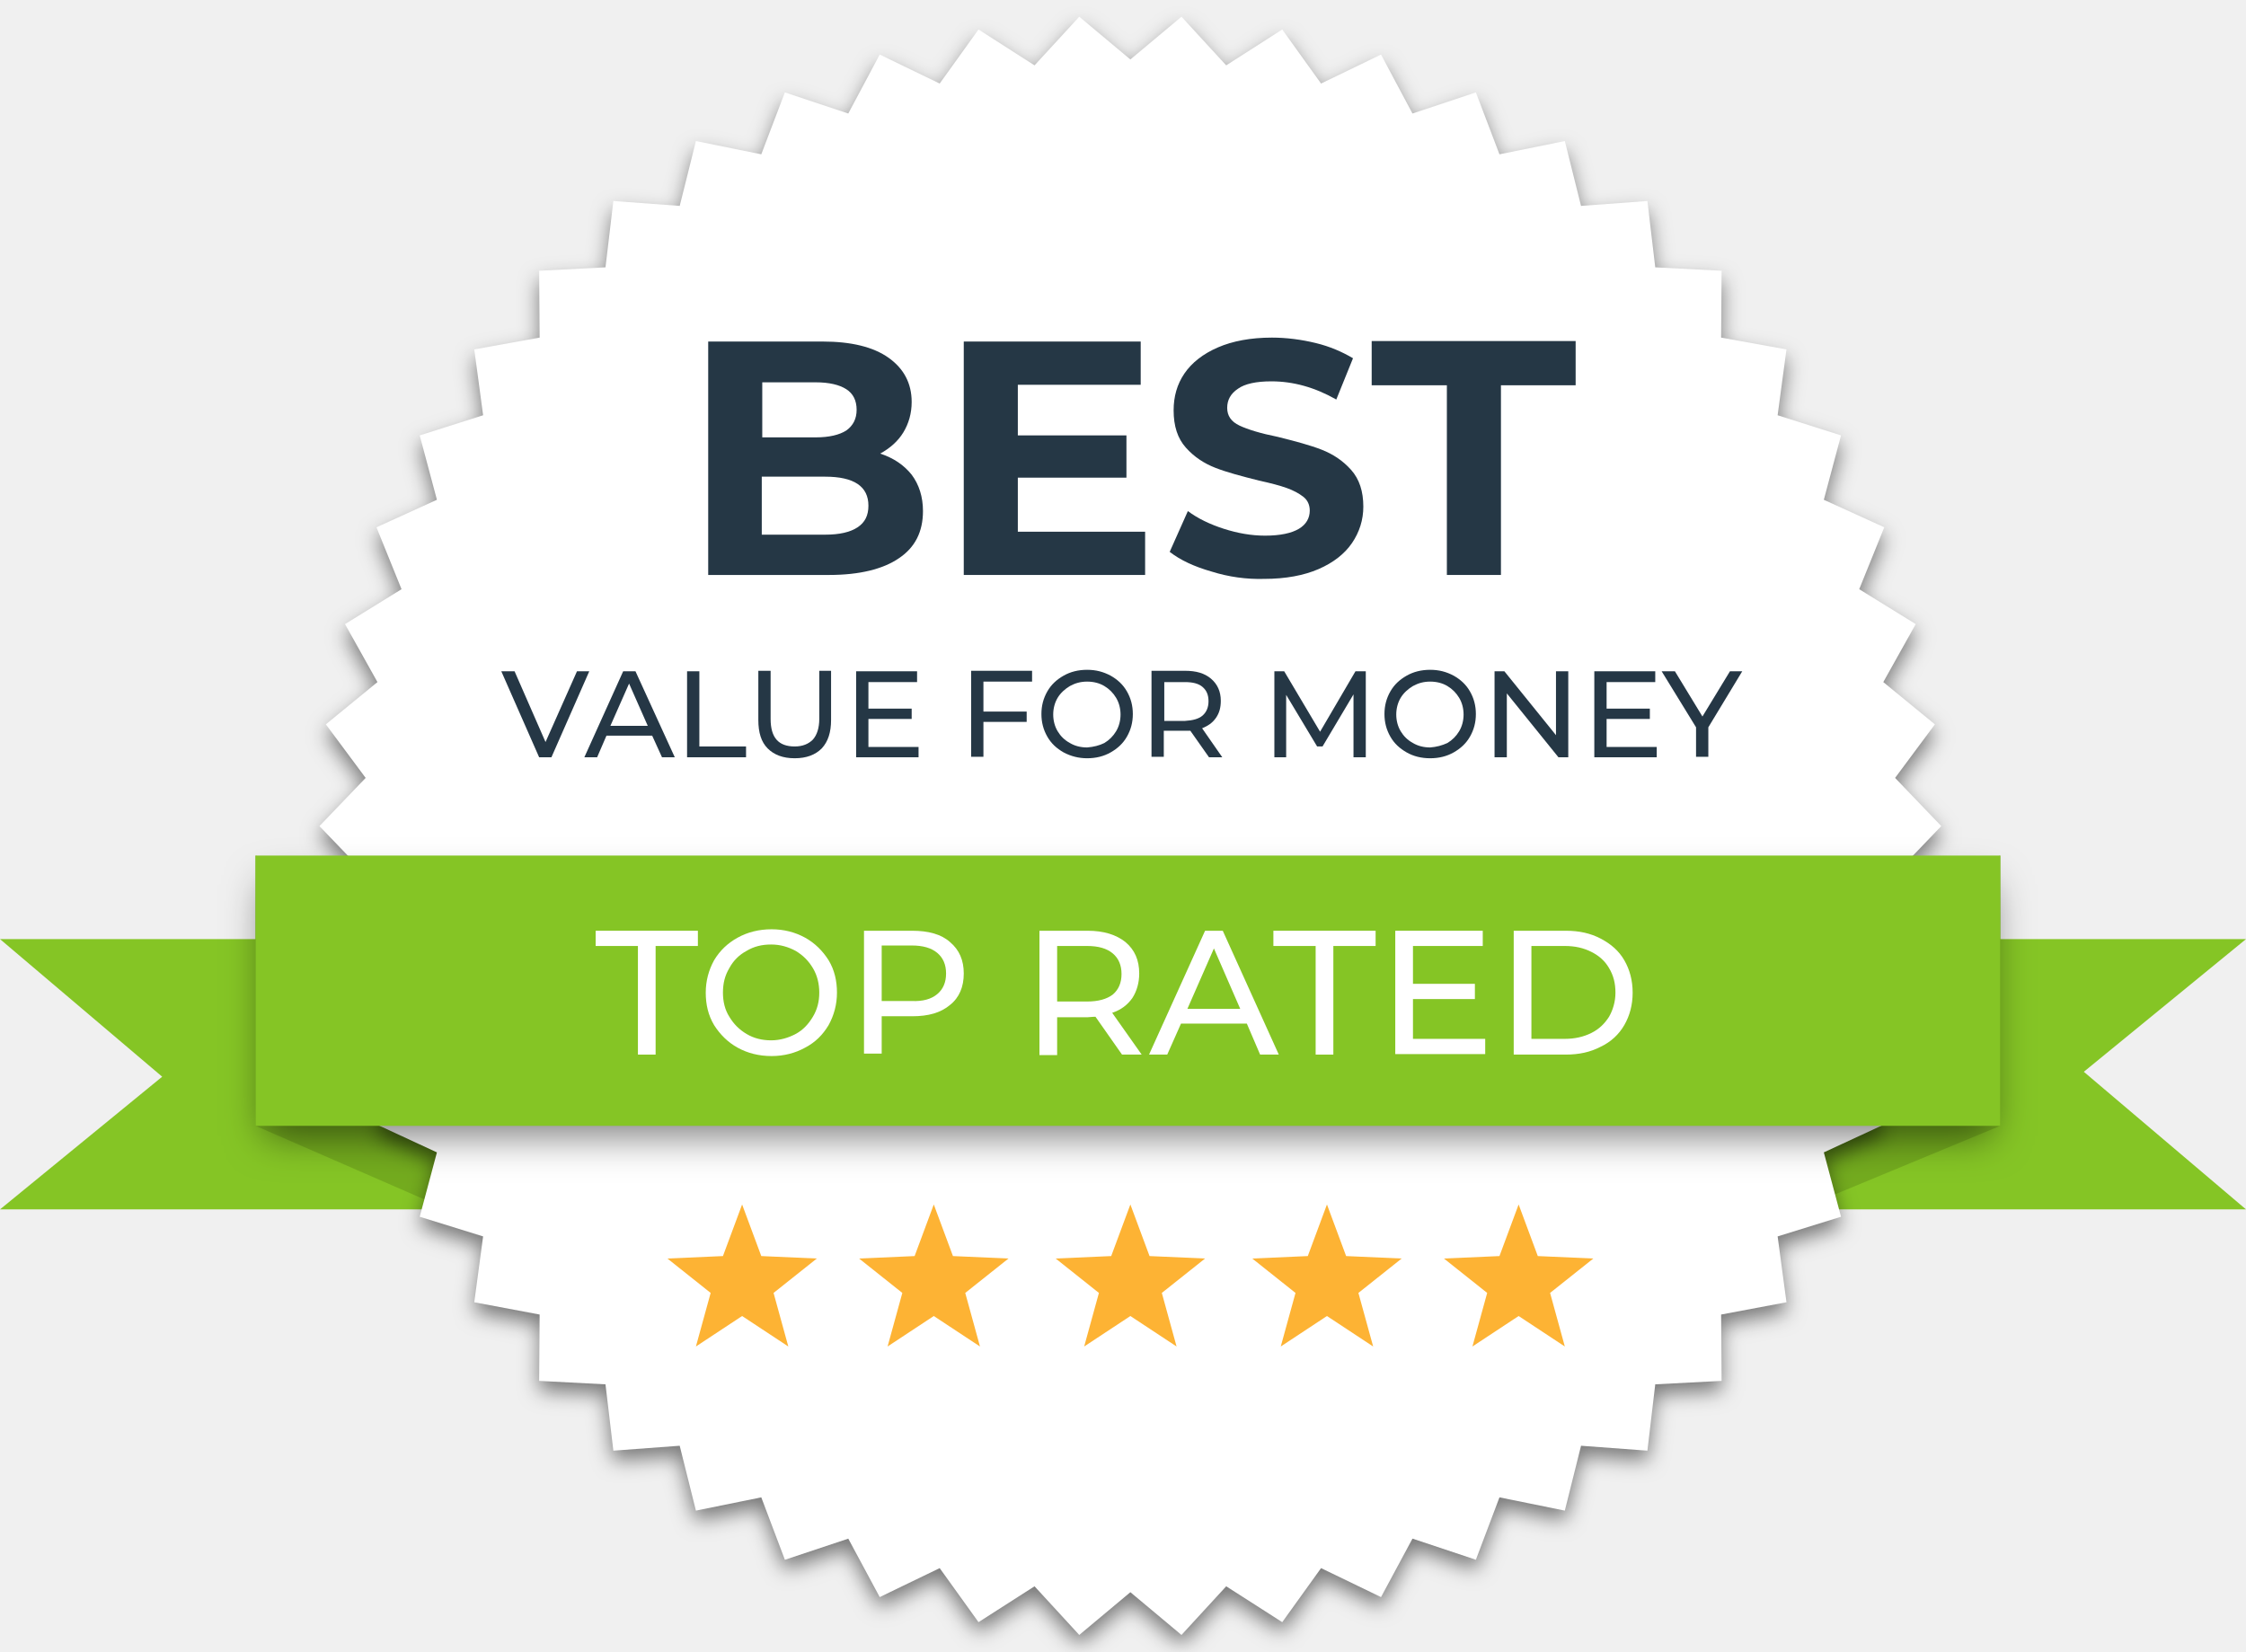
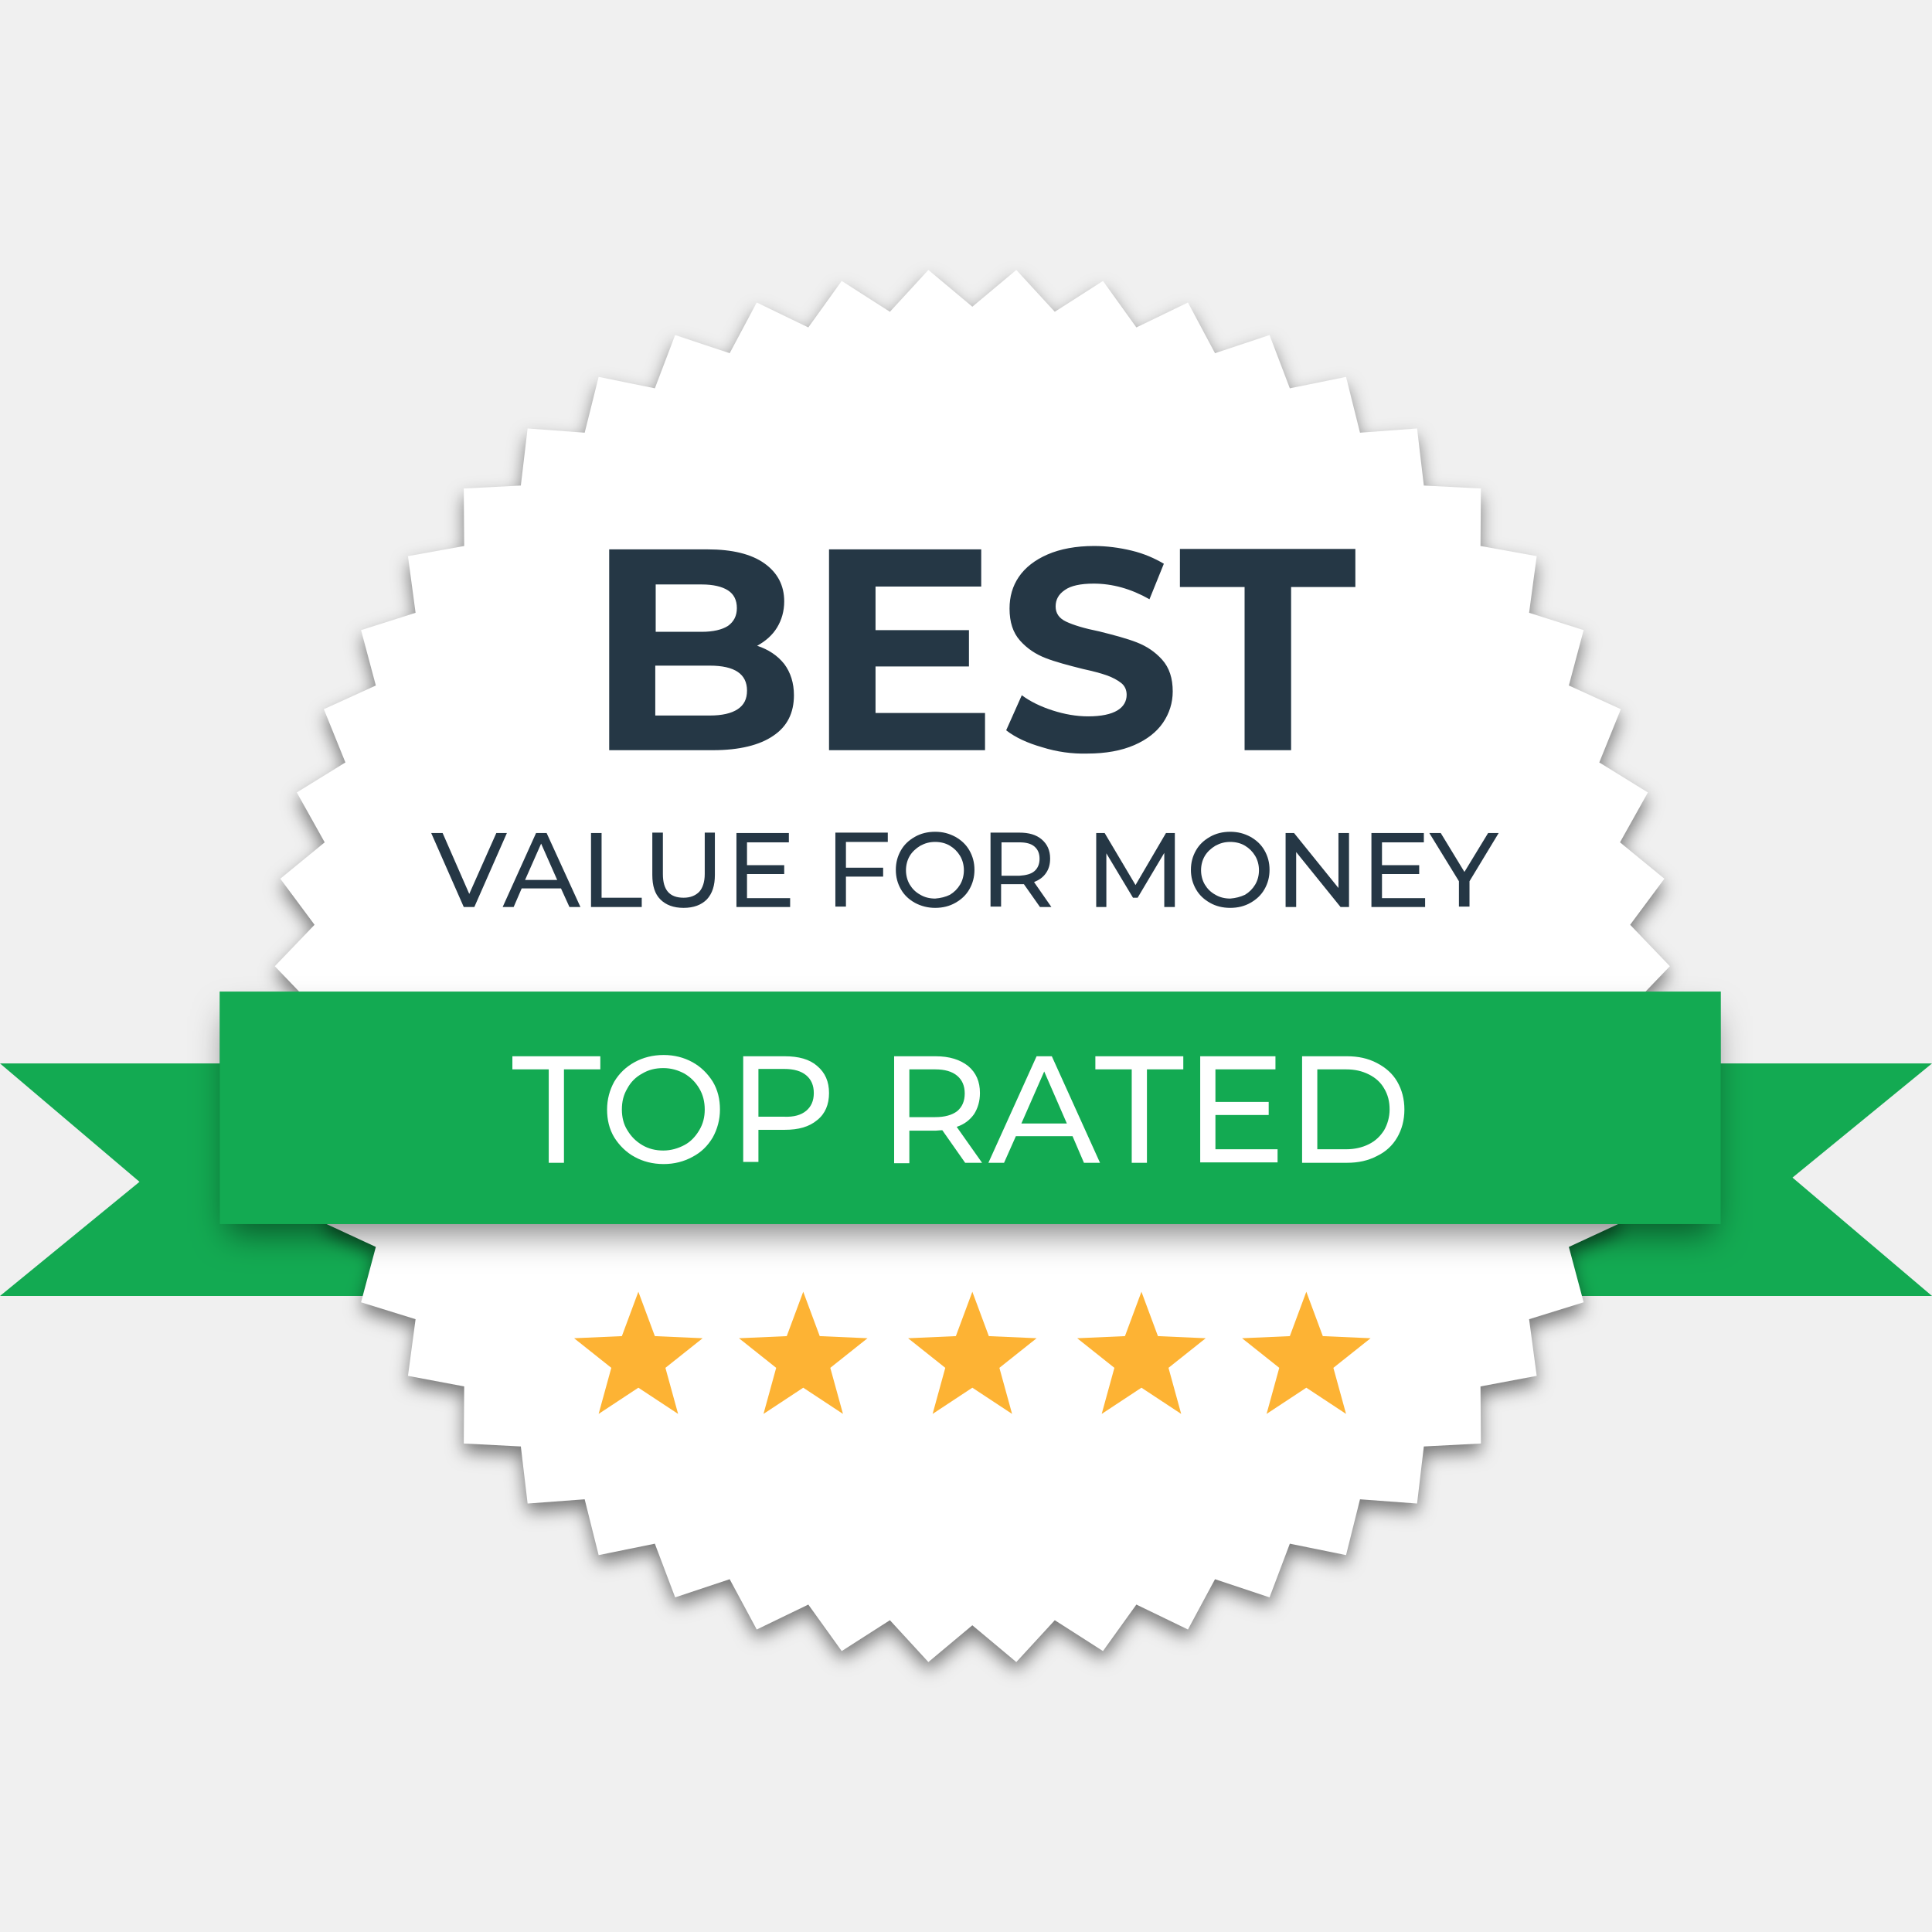
- <svg xmlns="http://www.w3.org/2000/svg" version="1.1" id="Layer_1" x="0px" y="0px" viewBox="0 0 457 336.1" style="enable-background:new 0 0 457 336.1;" xml:space="preserve">
-   <style type="text/css">
- 	.st0{fill:#85C525;}
- 	.st1{fill:#73AB1E;}
- 	.st2{filter:url(#filter-2);}
- 	.st3{fill:#FFFFFF;}
- 	.st4{fill:none;}
- 	.st5{fill:#FDB334;}
- 	.st6{filter:url(#filter-4);}
- 	.st7{enable-background:new    ;}
- 	.st8{fill:#253745;}
- </style>
-   <filter filterUnits="objectBoundingBox" height="129.1%" id="filter-4" width="104.5%" x="-2.3%" y="-7.3%">
-     <feMorphology in="SourceAlpha" operator="erode" radius="2" result="shadowSpreadOuter1" />
-     <feOffset dx="0" dy="4" in="shadowSpreadOuter1" result="shadowOffsetOuter1" />
-     <feGaussianBlur in="shadowOffsetOuter1" result="shadowBlurOuter1" stdDeviation="4" />
-     <feColorMatrix in="shadowBlurOuter1" type="matrix" values="0 0 0 0 0   0 0 0 0 0   0 0 0 0 0  0 0 0 0.5 0" />
-   </filter>
-   <filter filterUnits="objectBoundingBox" height="104.0%" id="filter-2" width="104.2%" x="-2.1%" y="-1.4%">
-     <feOffset dx="0" dy="2" in="SourceAlpha" result="shadowOffsetOuter1" />
-     <feGaussianBlur in="shadowOffsetOuter1" result="shadowBlurOuter1" stdDeviation="2" />
-     <feColorMatrix in="shadowBlurOuter1" type="matrix" values="0 0 0 0 0   0 0 0 0 0   0 0 0 0 0  0 0 0 0.5 0" />
-   </filter>
-   <g id="best-offer">
-     <g id="Flags" transform="translate(0, 171)">
-       <polygon id="Rectangle" class="st0" points="366,20.1 457,20.1 424,47.1 457,75.1 366,75.1   " />
-       <polygon id="Rectangle-Copy" class="st0" points="91,75.1 0,75.1 33,48.1 0,20.1 91,20.1   " />
-       <polygon id="Rectangle_1_" class="st1" points="52,3.1 91,20.1 91,75.1 52,58.1   " />
-       <polygon id="Rectangle_2_" class="st1" points="366,20.1 407,3.1 407,58.1 366,75.1   " />
-     </g>
-     <g id="Badge" transform="translate(65, 0)">
-       <g id="Star">
-         <g class="st2">
-           <polygon id="path-1_2_" points="165,324 154.6,332.7 145.5,322.8 134.1,330.1 126.2,319.1 114,325 107.6,313.1 94.7,317.4       89.9,304.7 76.6,307.4 73.3,294.2 59.8,295.2 58.2,281.7 44.7,281 44.8,267.5 31.5,265 33.3,251.6 20.4,247.6 23.9,234.5       11.6,228.8 16.7,216.3 5.2,209.1 11.8,197.3 1.3,188.7 9.4,177.9 0,168.1 9.4,158.3 1.3,147.4 11.8,138.8 5.2,127 16.7,119.9       11.6,107.3 23.9,101.7 20.4,88.6 33.3,84.5 31.5,71.1 44.8,68.7 44.7,55.1 58.2,54.4 59.8,40.9 73.3,41.9 76.6,28.7 89.9,31.4       94.7,18.8 107.6,23.1 114,11.1 126.2,17 134.1,6 145.5,13.3 154.6,3.4 165,12.1 175.4,3.4 184.5,13.3 195.9,6 203.8,17       216,11.1 222.4,23.1 235.3,18.8 240.1,31.4 253.4,28.7 256.7,41.9 270.2,40.9 271.8,54.4 285.3,55.1 285.2,68.7 298.5,71.1       296.7,84.5 309.6,88.6 306.1,101.7 318.4,107.3 313.3,119.9 324.8,127 318.2,138.8 328.7,147.4 320.6,158.3 330,168.1       320.6,177.9 328.7,188.7 318.2,197.3 324.8,209.1 313.3,216.3 318.4,228.8 306.1,234.5 309.6,247.6 296.7,251.6 298.5,265       285.2,267.5 285.3,281 271.8,281.7 270.2,295.2 256.7,294.2 253.4,307.4 240.1,304.7 235.3,317.4 222.4,313.1 216,325       203.8,319.1 195.9,330.1 184.5,322.8 175.4,332.7     " />
+ <svg xmlns="http://www.w3.org/2000/svg" id="SvgjsSvg1236" width="288" height="288" version="1.1">
+   <defs id="SvgjsDefs1237" />
+   <g id="SvgjsG1238">
+     <svg enable-background="new 0 0 457 336.1" viewBox="0 0 457 336.1" width="288" height="288">
+       <filter id="b" width="104.5%" height="129.1%" x="-2.3%" y="-7.3%" filterUnits="objectBoundingBox">
+         <feMorphology in="SourceAlpha" radius="2" result="shadowSpreadOuter1" />
+         <feOffset dy="4" in="shadowSpreadOuter1" result="shadowOffsetOuter1" />
+         <feGaussianBlur in="shadowOffsetOuter1" result="shadowBlurOuter1" stdDeviation="4" />
+         <feColorMatrix in="shadowBlurOuter1" values="0 0 0 0 0   0 0 0 0 0   0 0 0 0 0  0 0 0 0.5 0" />
+       </filter>
+       <filter id="a" width="104.2%" height="104%" x="-2.1%" y="-1.4%" filterUnits="objectBoundingBox">
+         <feOffset dy="2" in="SourceAlpha" result="shadowOffsetOuter1" />
+         <feGaussianBlur in="shadowOffsetOuter1" result="shadowBlurOuter1" stdDeviation="2" />
+         <feColorMatrix in="shadowBlurOuter1" values="0 0 0 0 0   0 0 0 0 0   0 0 0 0 0  0 0 0 0.5 0" />
+       </filter>
+       <g transform="translate(0 171)" fill="#000000" class="color000 svgShape">
+         <polygon fill="#13aa52" points="366 20.1 457 20.1 424 47.1 457 75.1 366 75.1" class="color85c525 svgShape" />
+         <polygon fill="#13aa52" points="91 75.1 0 75.1 33 48.1 0 20.1 91 20.1" class="color85c525 svgShape" />
+         <polygon fill="#13aa52" points="52 3.1 91 20.1 91 75.1 52 58.1" class="color73ab1e svgShape" />
+         <polygon fill="#13aa52" points="366 20.1 407 3.1 407 58.1 366 75.1" class="color73ab1e svgShape" />
+       </g>
+       <g transform="translate(65)" fill="#000000" class="color000 svgShape">
+         <g filter="url(#a)" fill="#000000" class="color000 svgShape">
+           <polygon points="165 324 154.6 332.7 145.5 322.8 134.1 330.1 126.2 319.1 114 325 107.6 313.1 94.7 317.4 89.9 304.7 76.6 307.4 73.3 294.2 59.8 295.2 58.2 281.7 44.7 281 44.8 267.5 31.5 265 33.3 251.6 20.4 247.6 23.9 234.5 11.6 228.8 16.7 216.3 5.2 209.1 11.8 197.3 1.3 188.7 9.4 177.9 0 168.1 9.4 158.3 1.3 147.4 11.8 138.8 5.2 127 16.7 119.9 11.6 107.3 23.9 101.7 20.4 88.6 33.3 84.5 31.5 71.1 44.8 68.7 44.7 55.1 58.2 54.4 59.8 40.9 73.3 41.9 76.6 28.7 89.9 31.4 94.7 18.8 107.6 23.1 114 11.1 126.2 17 134.1 6 145.5 13.3 154.6 3.4 165 12.1 175.4 3.4 184.5 13.3 195.9 6 203.8 17 216 11.1 222.4 23.1 235.3 18.8 240.1 31.4 253.4 28.7 256.7 41.9 270.2 40.9 271.8 54.4 285.3 55.1 285.2 68.7 298.5 71.1 296.7 84.5 309.6 88.6 306.1 101.7 318.4 107.3 313.3 119.9 324.8 127 318.2 138.8 328.7 147.4 320.6 158.3 330 168.1 320.6 177.9 328.7 188.7 318.2 197.3 324.8 209.1 313.3 216.3 318.4 228.8 306.1 234.5 309.6 247.6 296.7 251.6 298.5 265 285.2 267.5 285.3 281 271.8 281.7 270.2 295.2 256.7 294.2 253.4 307.4 240.1 304.7 235.3 317.4 222.4 313.1 216 325 203.8 319.1 195.9 330.1 184.5 322.8 175.4 332.7" fill="#000000" class="color000 svgShape" />
        </g>
-         <g>
-           <polygon id="path-1_1_" class="st3" points="165,324 154.6,332.7 145.5,322.8 134.1,330.1 126.2,319.1 114,325 107.6,313.1       94.7,317.4 89.9,304.7 76.6,307.4 73.3,294.2 59.8,295.2 58.2,281.7 44.7,281 44.8,267.5 31.5,265 33.3,251.6 20.4,247.6       23.9,234.5 11.6,228.8 16.7,216.3 5.2,209.1 11.8,197.3 1.3,188.7 9.4,177.9 0,168.1 9.4,158.3 1.3,147.4 11.8,138.8 5.2,127       16.7,119.9 11.6,107.3 23.9,101.7 20.4,88.6 33.3,84.5 31.5,71.1 44.8,68.7 44.7,55.1 58.2,54.4 59.8,40.9 73.3,41.9 76.6,28.7       89.9,31.4 94.7,18.8 107.6,23.1 114,11.1 126.2,17 134.1,6 145.5,13.3 154.6,3.4 165,12.1 175.4,3.4 184.5,13.3 195.9,6       203.8,17 216,11.1 222.4,23.1 235.3,18.8 240.1,31.4 253.4,28.7 256.7,41.9 270.2,40.9 271.8,54.4 285.3,55.1 285.2,68.7       298.5,71.1 296.7,84.5 309.6,88.6 306.1,101.7 318.4,107.3 313.3,119.9 324.8,127 318.2,138.8 328.7,147.4 320.6,158.3       330,168.1 320.6,177.9 328.7,188.7 318.2,197.3 324.8,209.1 313.3,216.3 318.4,228.8 306.1,234.5 309.6,247.6 296.7,251.6       298.5,265 285.2,267.5 285.3,281 271.8,281.7 270.2,295.2 256.7,294.2 253.4,307.4 240.1,304.7 235.3,317.4 222.4,313.1       216,325 203.8,319.1 195.9,330.1 184.5,322.8 175.4,332.7     " />
+         <polygon fill="#ffffff" points="165 324 154.6 332.7 145.5 322.8 134.1 330.1 126.2 319.1 114 325 107.6 313.1 94.7 317.4 89.9 304.7 76.6 307.4 73.3 294.2 59.8 295.2 58.2 281.7 44.7 281 44.8 267.5 31.5 265 33.3 251.6 20.4 247.6 23.9 234.5 11.6 228.8 16.7 216.3 5.2 209.1 11.8 197.3 1.3 188.7 9.4 177.9 0 168.1 9.4 158.3 1.3 147.4 11.8 138.8 5.2 127 16.7 119.9 11.6 107.3 23.9 101.7 20.4 88.6 33.3 84.5 31.5 71.1 44.8 68.7 44.7 55.1 58.2 54.4 59.8 40.9 73.3 41.9 76.6 28.7 89.9 31.4 94.7 18.8 107.6 23.1 114 11.1 126.2 17 134.1 6 145.5 13.3 154.6 3.4 165 12.1 175.4 3.4 184.5 13.3 195.9 6 203.8 17 216 11.1 222.4 23.1 235.3 18.8 240.1 31.4 253.4 28.7 256.7 41.9 270.2 40.9 271.8 54.4 285.3 55.1 285.2 68.7 298.5 71.1 296.7 84.5 309.6 88.6 306.1 101.7 318.4 107.3 313.3 119.9 324.8 127 318.2 138.8 328.7 147.4 320.6 158.3 330 168.1 320.6 177.9 328.7 188.7 318.2 197.3 324.8 209.1 313.3 216.3 318.4 228.8 306.1 234.5 309.6 247.6 296.7 251.6 298.5 265 285.2 267.5 285.3 281 271.8 281.7 270.2 295.2 256.7 294.2 253.4 307.4 240.1 304.7 235.3 317.4 222.4 313.1 216 325 203.8 319.1 195.9 330.1 184.5 322.8 175.4 332.7" class="colorfff svgShape" />
+         <circle cx="165" cy="168.1" r="145" fill="none" />
+         <g transform="translate(70 242)" fill="#000000" class="color000 svgShape">
+           <polygon fill="#fdb334" points="16 25.8 6.6 32 9.6 21.1 .8 14.1 12.1 13.6 16 3.1 19.9 13.6 31.2 14.1 22.4 21.1 25.4 32" class="colorfdb334 svgShape" />
+           <polygon fill="#fdb334" points="55 25.8 45.6 32 48.6 21.1 39.8 14.1 51.1 13.6 55 3.1 58.9 13.6 70.2 14.1 61.4 21.1 64.4 32" class="colorfdb334 svgShape" />
+           <polygon fill="#fdb334" points="95 25.8 85.6 32 88.6 21.1 79.8 14.1 91.1 13.6 95 3.1 98.9 13.6 110.2 14.1 101.4 21.1 104.4 32" class="colorfdb334 svgShape" />
+           <polygon fill="#fdb334" points="135 25.8 125.6 32 128.6 21.1 119.8 14.1 131.1 13.6 135 3.1 138.9 13.6 150.2 14.1 141.4 21.1 144.4 32" class="colorfdb334 svgShape" />
+           <polygon fill="#fdb334" points="174 25.8 164.6 32 167.6 21.1 158.8 14.1 170.1 13.6 174 3.1 177.9 13.6 189.2 14.1 180.4 21.1 183.4 32" class="colorfdb334 svgShape" />
        </g>
      </g>
-       <circle id="Oval" class="st4" cx="165" cy="168.1" r="145" />
-       <g id="stars" transform="translate(70, 242)">
-         <polygon id="Star-Copy-4" class="st5" points="16,25.8 6.6,32 9.6,21.1 0.8,14.1 12.1,13.6 16,3.1 19.9,13.6 31.2,14.1      22.4,21.1 25.4,32    " />
-         <polygon id="Star-Copy-5" class="st5" points="55,25.8 45.6,32 48.6,21.1 39.8,14.1 51.1,13.6 55,3.1 58.9,13.6 70.2,14.1     61.4,21.1 64.4,32    " />
-         <polygon id="Star-Copy-6" class="st5" points="95,25.8 85.6,32 88.6,21.1 79.8,14.1 91.1,13.6 95,3.1 98.9,13.6 110.2,14.1     101.4,21.1 104.4,32    " />
-         <polygon id="Star-Copy-7" class="st5" points="135,25.8 125.6,32 128.6,21.1 119.8,14.1 131.1,13.6 135,3.1 138.9,13.6     150.2,14.1 141.4,21.1 144.4,32    " />
-         <polygon id="Star-Copy-8" class="st5" points="174,25.8 164.6,32 167.6,21.1 158.8,14.1 170.1,13.6 174,3.1 177.9,13.6     189.2,14.1 180.4,21.1 183.4,32    " />
-       </g>
-     </g>
-     <g id="ribbon" transform="translate(52, 171)">
-       <g>
-         <g class="st6">
-           <rect id="path-3_2_" y="3.1" width="355" height="55" />
+       <g transform="translate(52 171)" fill="#000000" class="color000 svgShape">
+         <g filter="url(#b)" fill="#000000" class="color000 svgShape">
+           <rect width="355" height="55" y="3.1" fill="#000000" class="color000 svgShape" />
        </g>
-         <g>
-           <rect id="path-3_1_" y="3.1" class="st0" width="355" height="55" />
+         <rect width="355" height="55" y="3.1" fill="#13aa52" class="color85c525 svgShape" />
+         <g fill="#000000" class="color000 svgShape">
+           <path fill="#ffffff" d="M77.8 21.5h-8.6v-3.1H90v3.1h-8.6v22.1h-3.6V21.5zM98.1 42.2c-2-1.1-3.6-2.7-4.8-4.6-1.2-2-1.7-4.2-1.7-6.6s.6-4.6 1.7-6.6c1.2-2 2.8-3.5 4.8-4.6 2-1.1 4.3-1.7 6.9-1.7 2.5 0 4.8.6 6.8 1.7 2 1.1 3.6 2.7 4.8 4.6 1.2 2 1.7 4.2 1.7 6.6 0 2.4-.6 4.6-1.7 6.6-1.2 2-2.7 3.5-4.8 4.6-2 1.1-4.3 1.7-6.8 1.7C102.4 43.9 100.1 43.3 98.1 42.2zM109.9 39.4c1.5-.8 2.6-2 3.5-3.5.9-1.5 1.3-3.1 1.3-4.9 0-1.8-.4-3.5-1.3-5-.9-1.5-2-2.6-3.5-3.5-1.5-.8-3.1-1.3-5-1.3s-3.5.4-5 1.3c-1.5.8-2.7 2-3.5 3.5-.9 1.5-1.3 3.1-1.3 5 0 1.8.4 3.5 1.3 4.9.9 1.5 2 2.6 3.5 3.5s3.2 1.3 5 1.3S108.4 40.2 109.9 39.4zM141.3 20.7c1.9 1.6 2.8 3.7 2.8 6.4s-.9 4.9-2.8 6.4c-1.9 1.6-4.4 2.3-7.7 2.3h-6.2v7.6h-3.6V18.4h9.8C136.9 18.4 139.5 19.1 141.3 20.7zM138.7 31.3c1.2-1 1.8-2.4 1.8-4.2 0-1.8-.6-3.2-1.8-4.2-1.2-1-2.9-1.5-5.2-1.5h-6.1v11.3h6.1C135.8 32.8 137.5 32.3 138.7 31.3zM176.3 43.6l-5.4-7.7c-.7 0-1.2.1-1.6.1h-6.2v7.7h-3.6V18.4h9.8c3.3 0 5.8.8 7.7 2.3 1.9 1.6 2.8 3.7 2.8 6.4 0 1.9-.5 3.6-1.4 5-1 1.4-2.3 2.4-4.1 3l6 8.5H176.3zM174.4 31.4c1.2-1 1.8-2.4 1.8-4.2 0-1.8-.6-3.2-1.8-4.2-1.2-1-2.9-1.5-5.2-1.5h-6.1v11.3h6.1C171.5 32.8 173.2 32.3 174.4 31.4zM201.7 37.3h-13.4l-2.8 6.3h-3.7l11.4-25.2h3.6l11.4 25.2h-3.8L201.7 37.3zM200.4 34.4L195 22l-5.4 12.3H200.4zM215.7 21.5h-8.6v-3.1h20.8v3.1h-8.6v22.1h-3.6V21.5zM250.2 40.4v3.1h-18.3V18.4h17.8v3.1h-14.2v7.7h12.6v3.1h-12.6v8.1H250.2zM256 18.4h10.6c2.7 0 5 .5 7.1 1.6 2.1 1.1 3.7 2.5 4.8 4.4 1.1 1.9 1.7 4.1 1.7 6.6s-.6 4.7-1.7 6.6c-1.1 1.9-2.7 3.4-4.8 4.4-2.1 1.1-4.4 1.6-7.1 1.6H256V18.4zM266.4 40.4c2 0 3.8-.4 5.4-1.2s2.7-1.9 3.6-3.3c.8-1.4 1.3-3.1 1.3-4.9 0-1.9-.4-3.5-1.3-5-.8-1.4-2-2.5-3.6-3.3s-3.3-1.2-5.4-1.2h-6.8v18.9H266.4z" class="colorfff svgShape" />
        </g>
      </g>
-       <g class="st7">
-         <path class="st3" d="M77.8,21.5h-8.6v-3.1H90v3.1h-8.6v22.1h-3.6V21.5z" />
-         <path class="st3" d="M98.1,42.2c-2-1.1-3.6-2.7-4.8-4.6c-1.2-2-1.7-4.2-1.7-6.6s0.6-4.6,1.7-6.6c1.2-2,2.8-3.5,4.8-4.6     c2-1.1,4.3-1.7,6.9-1.7c2.5,0,4.8,0.6,6.8,1.7c2,1.1,3.6,2.7,4.8,4.6c1.2,2,1.7,4.2,1.7,6.6c0,2.4-0.6,4.6-1.7,6.6     c-1.2,2-2.7,3.5-4.8,4.6c-2,1.1-4.3,1.7-6.8,1.7C102.4,43.9,100.1,43.3,98.1,42.2z M109.9,39.4c1.5-0.8,2.6-2,3.5-3.5     c0.9-1.5,1.3-3.1,1.3-4.9c0-1.8-0.4-3.5-1.3-5c-0.9-1.5-2-2.6-3.5-3.5c-1.5-0.8-3.1-1.3-5-1.3s-3.5,0.4-5,1.3     c-1.5,0.8-2.7,2-3.5,3.5c-0.9,1.5-1.3,3.1-1.3,5c0,1.8,0.4,3.5,1.3,4.9c0.9,1.5,2,2.6,3.5,3.5s3.2,1.3,5,1.3     S108.4,40.2,109.9,39.4z" />
-         <path class="st3" d="M141.3,20.7c1.9,1.6,2.8,3.7,2.8,6.4s-0.9,4.9-2.8,6.4c-1.9,1.6-4.4,2.3-7.7,2.3h-6.2v7.6h-3.6V18.4h9.8     C136.9,18.4,139.5,19.1,141.3,20.7z M138.7,31.3c1.2-1,1.8-2.4,1.8-4.2c0-1.8-0.6-3.2-1.8-4.2c-1.2-1-2.9-1.5-5.2-1.5h-6.1v11.3     h6.1C135.8,32.8,137.5,32.3,138.7,31.3z" />
-         <path class="st3" d="M176.3,43.6l-5.4-7.7c-0.7,0-1.2,0.1-1.6,0.1h-6.2v7.7h-3.6V18.4h9.8c3.3,0,5.8,0.8,7.7,2.3     c1.9,1.6,2.8,3.7,2.8,6.4c0,1.9-0.5,3.6-1.4,5c-1,1.4-2.3,2.4-4.1,3l6,8.5H176.3z M174.4,31.4c1.2-1,1.8-2.4,1.8-4.2     c0-1.8-0.6-3.2-1.8-4.2c-1.2-1-2.9-1.5-5.2-1.5h-6.1v11.3h6.1C171.5,32.8,173.2,32.3,174.4,31.4z" />
-         <path class="st3" d="M201.7,37.3h-13.4l-2.8,6.3h-3.7l11.4-25.2h3.6l11.4,25.2h-3.8L201.7,37.3z M200.4,34.4L195,22l-5.4,12.3     H200.4z" />
-         <path class="st3" d="M215.7,21.5h-8.6v-3.1h20.8v3.1h-8.6v22.1h-3.6V21.5z" />
-         <path class="st3" d="M250.2,40.4v3.1h-18.3V18.4h17.8v3.1h-14.2v7.7h12.6v3.1h-12.6v8.1H250.2z" />
-         <path class="st3" d="M256,18.4h10.6c2.7,0,5,0.5,7.1,1.6c2.1,1.1,3.7,2.5,4.8,4.4c1.1,1.9,1.7,4.1,1.7,6.6s-0.6,4.7-1.7,6.6     c-1.1,1.9-2.7,3.4-4.8,4.4c-2.1,1.1-4.4,1.6-7.1,1.6H256V18.4z M266.4,40.4c2,0,3.8-0.4,5.4-1.2s2.7-1.9,3.6-3.3     c0.8-1.4,1.3-3.1,1.3-4.9c0-1.9-0.4-3.5-1.3-5c-0.8-1.4-2-2.5-3.6-3.3s-3.3-1.2-5.4-1.2h-6.8v18.9H266.4z" />
+       <path fill="#253745" d="M185.5 96.6c1.5 2 2.3 4.5 2.3 7.4 0 4.2-1.6 7.4-4.9 9.6-3.2 2.2-8 3.4-14.2 3.4h-24.6V69.5h23.3c5.8 0 10.3 1.1 13.4 3.3 3.1 2.2 4.7 5.2 4.7 9 0 2.3-.6 4.4-1.7 6.2-1.1 1.8-2.7 3.2-4.7 4.3C181.8 93.2 183.9 94.6 185.5 96.6zM155.1 77.8V89H166c2.7 0 4.8-.5 6.2-1.4 1.4-1 2.1-2.4 2.1-4.2 0-1.9-.7-3.3-2.1-4.2-1.4-.9-3.5-1.4-6.2-1.4H155.1zM174.5 107.3c1.5-1 2.2-2.4 2.2-4.4 0-3.9-2.9-5.9-8.8-5.9h-12.9v11.8h12.9C170.8 108.8 173 108.3 174.5 107.3zM233 108.2v8.8h-36.9V69.5h36v8.8h-25v10.3h22.1v8.6h-22.1v11H233zM246.5 116.3c-3.5-1-6.3-2.3-8.5-4l3.7-8.3c2 1.5 4.5 2.7 7.3 3.6 2.8.9 5.6 1.4 8.4 1.4 3.1 0 5.4-.5 6.9-1.4 1.5-.9 2.2-2.2 2.2-3.7 0-1.1-.4-2.1-1.3-2.8s-2-1.3-3.4-1.8c-1.4-.5-3.3-1-5.6-1.5-3.6-.9-6.6-1.7-8.9-2.6-2.3-.9-4.3-2.2-6-4.1-1.7-1.9-2.5-4.4-2.5-7.6 0-2.8.7-5.3 2.2-7.5 1.5-2.2 3.8-4 6.8-5.3 3-1.3 6.7-2 11-2 3 0 6 .4 8.9 1.1 2.9.7 5.4 1.8 7.6 3.1l-3.4 8.4c-4.4-2.5-8.8-3.7-13.2-3.7-3.1 0-5.4.5-6.8 1.5-1.5 1-2.2 2.3-2.2 3.9s.8 2.8 2.5 3.6c1.7.8 4.3 1.6 7.8 2.3 3.6.9 6.6 1.7 8.9 2.6 2.3.9 4.3 2.2 6 4.1 1.7 1.9 2.5 4.4 2.5 7.5 0 2.7-.8 5.2-2.3 7.4-1.5 2.2-3.8 4-6.8 5.3-3 1.3-6.7 2-11.1 2C253.6 117.9 250 117.4 246.5 116.3zM294.3 78.4h-15.2v-9h41.5v9h-15.2v38.6h-11V78.4z" class="color253745 svgShape" />
+       <g fill="#000000" class="color000 svgShape">
+         <path fill="#253745" d="M119.9 136.6l-7.7 17.5h-2.5l-7.7-17.5h2.7l6.3 14.4 6.4-14.4H119.9zM132.7 149.7h-9.3l-1.9 4.4h-2.6l7.9-17.5h2.5l8 17.5h-2.6L132.7 149.7zM131.8 147.7l-3.8-8.6-3.8 8.6H131.8zM139.8 136.6h2.5v15.3h9.5v2.2h-12V136.6zM156.2 152.3c-1.3-1.3-1.9-3.2-1.9-5.8v-10h2.5v9.8c0 3.8 1.6 5.6 4.9 5.6 1.6 0 2.8-.5 3.7-1.4.8-.9 1.3-2.3 1.3-4.2v-9.8h2.4v10c0 2.5-.6 4.4-1.9 5.8-1.3 1.3-3.1 2-5.5 2C159.3 154.3 157.5 153.6 156.2 152.3zM186.9 151.9v2.2h-12.7v-17.5h12.4v2.2h-9.9v5.4h8.8v2.1h-8.8v5.7H186.9zM200.1 138.7v6.1h8.8v2.1h-8.8v7.1h-2.5v-17.5H210v2.2H200.1zM216.4 153.1c-1.4-.8-2.5-1.8-3.3-3.2-.8-1.4-1.2-2.9-1.2-4.6s.4-3.2 1.2-4.6c.8-1.4 1.9-2.4 3.3-3.2 1.4-.8 3-1.2 4.8-1.2 1.8 0 3.3.4 4.8 1.2 1.4.8 2.5 1.8 3.3 3.2.8 1.4 1.2 2.9 1.2 4.6s-.4 3.2-1.2 4.6c-.8 1.4-1.9 2.4-3.3 3.2-1.4.8-3 1.2-4.8 1.2C219.5 154.3 217.9 153.9 216.4 153.1zM224.7 151.2c1-.6 1.8-1.4 2.4-2.4.6-1 .9-2.2.9-3.4s-.3-2.4-.9-3.4c-.6-1-1.4-1.8-2.4-2.4-1-.6-2.2-.9-3.5-.9-1.3 0-2.4.3-3.5.9-1 .6-1.9 1.4-2.5 2.4-.6 1-.9 2.2-.9 3.4s.3 2.4.9 3.4c.6 1 1.4 1.8 2.5 2.4 1 .6 2.2.9 3.5.9C222.5 152 223.7 151.7 224.7 151.2zM246 154.1l-3.8-5.4c-.5 0-.8 0-1.1 0h-4.3v5.3h-2.5v-17.5h6.8c2.3 0 4 .5 5.3 1.6 1.3 1.1 2 2.6 2 4.5 0 1.4-.3 2.5-1 3.5s-1.6 1.6-2.8 2.1l4.1 5.9H246zM244.7 145.6c.8-.7 1.2-1.7 1.2-2.9 0-1.3-.4-2.2-1.2-2.9s-2-1-3.6-1h-4.2v7.9h4.2C242.7 146.6 243.9 146.3 244.7 145.6zM275.4 154.1l0-12.8-6.3 10.6h-1.1l-6.3-10.5v12.7h-2.4v-17.5h2l7.3 12.3 7.2-12.3h2.1l0 17.5H275.4zM286.2 153.1c-1.4-.8-2.5-1.8-3.3-3.2-.8-1.4-1.2-2.9-1.2-4.6s.4-3.2 1.2-4.6c.8-1.4 1.9-2.4 3.3-3.2 1.4-.8 3-1.2 4.8-1.2 1.8 0 3.3.4 4.8 1.2 1.4.8 2.5 1.8 3.3 3.2.8 1.4 1.2 2.9 1.2 4.6s-.4 3.2-1.2 4.6c-.8 1.4-1.9 2.4-3.3 3.2-1.4.8-3 1.2-4.8 1.2C289.2 154.3 287.6 153.9 286.2 153.1zM294.5 151.2c1-.6 1.8-1.4 2.4-2.4.6-1 .9-2.2.9-3.4s-.3-2.4-.9-3.4c-.6-1-1.4-1.8-2.4-2.4-1-.6-2.2-.9-3.5-.9-1.3 0-2.4.3-3.5.9-1 .6-1.9 1.4-2.5 2.4-.6 1-.9 2.2-.9 3.4s.3 2.4.9 3.4c.6 1 1.4 1.8 2.5 2.4 1 .6 2.2.9 3.5.9C292.3 152 293.4 151.7 294.5 151.2zM319.1 136.6v17.5h-2l-10.5-13v13h-2.5v-17.5h2l10.5 13v-13H319.1zM337.1 151.9v2.2h-12.7v-17.5h12.4v2.2h-9.9v5.4h8.8v2.1h-8.8v5.7H337.1zM347.6 148v6h-2.5V148l-7-11.4h2.7l5.6 9.2 5.6-9.2h2.5L347.6 148z" class="color253745 svgShape" />
      </g>
-     </g>
-     <g class="st7">
-       <path class="st8" d="M185.5,96.6c1.5,2,2.3,4.5,2.3,7.4c0,4.2-1.6,7.4-4.9,9.6c-3.2,2.2-8,3.4-14.2,3.4h-24.6V69.5h23.3    c5.8,0,10.3,1.1,13.4,3.3c3.1,2.2,4.7,5.2,4.7,9c0,2.3-0.6,4.4-1.7,6.2c-1.1,1.8-2.7,3.2-4.7,4.3    C181.8,93.2,183.9,94.6,185.5,96.6z M155.1,77.8V89H166c2.7,0,4.8-0.5,6.2-1.4c1.4-1,2.1-2.4,2.1-4.2c0-1.9-0.7-3.3-2.1-4.2    c-1.4-0.9-3.5-1.4-6.2-1.4H155.1z M174.5,107.3c1.5-1,2.2-2.4,2.2-4.4c0-3.9-2.9-5.9-8.8-5.9h-12.9v11.8h12.9    C170.8,108.8,173,108.3,174.5,107.3z" />
-       <path class="st8" d="M233,108.2v8.8h-36.9V69.5h36v8.8h-25v10.3h22.1v8.6h-22.1v11H233z" />
-       <path class="st8" d="M246.5,116.3c-3.5-1-6.3-2.3-8.5-4l3.7-8.3c2,1.5,4.5,2.7,7.3,3.6c2.8,0.9,5.6,1.4,8.4,1.4    c3.1,0,5.4-0.5,6.9-1.4c1.5-0.9,2.2-2.2,2.2-3.7c0-1.1-0.4-2.1-1.3-2.8s-2-1.3-3.4-1.8c-1.4-0.5-3.3-1-5.6-1.5    c-3.6-0.9-6.6-1.7-8.9-2.6c-2.3-0.9-4.3-2.2-6-4.1c-1.7-1.9-2.5-4.4-2.5-7.6c0-2.8,0.7-5.3,2.2-7.5c1.5-2.2,3.8-4,6.8-5.3    c3-1.3,6.7-2,11-2c3,0,6,0.4,8.9,1.1c2.9,0.7,5.4,1.8,7.6,3.1l-3.4,8.4c-4.4-2.5-8.8-3.7-13.2-3.7c-3.1,0-5.4,0.5-6.8,1.5    c-1.5,1-2.2,2.3-2.2,3.9s0.8,2.8,2.5,3.6c1.7,0.8,4.3,1.6,7.8,2.3c3.6,0.9,6.6,1.7,8.9,2.6c2.3,0.9,4.3,2.2,6,4.1    c1.7,1.9,2.5,4.4,2.5,7.5c0,2.7-0.8,5.2-2.3,7.4c-1.5,2.2-3.8,4-6.8,5.3c-3,1.3-6.7,2-11.1,2C253.6,117.9,250,117.4,246.5,116.3z" />
-       <path class="st8" d="M294.3,78.4h-15.2v-9h41.5v9h-15.2v38.6h-11V78.4z" />
-     </g>
-     <g class="st7">
-       <path class="st8" d="M119.9,136.6l-7.7,17.5h-2.5l-7.7-17.5h2.7l6.3,14.4l6.4-14.4H119.9z" />
-       <path class="st8" d="M132.7,149.7h-9.3l-1.9,4.4h-2.6l7.9-17.5h2.5l8,17.5h-2.6L132.7,149.7z M131.8,147.7l-3.8-8.6l-3.8,8.6    H131.8z" />
-       <path class="st8" d="M139.8,136.6h2.5v15.3h9.5v2.2h-12V136.6z" />
-       <path class="st8" d="M156.2,152.3c-1.3-1.3-1.9-3.2-1.9-5.8v-10h2.5v9.8c0,3.8,1.6,5.6,4.9,5.6c1.6,0,2.8-0.5,3.7-1.4    c0.8-0.9,1.3-2.3,1.3-4.2v-9.8h2.4v10c0,2.5-0.6,4.4-1.9,5.8c-1.3,1.3-3.1,2-5.5,2C159.3,154.3,157.5,153.6,156.2,152.3z" />
-       <path class="st8" d="M186.9,151.9v2.2h-12.7v-17.5h12.4v2.2h-9.9v5.4h8.8v2.1h-8.8v5.7H186.9z" />
-       <path class="st8" d="M200.1,138.7v6.1h8.8v2.1h-8.8v7.1h-2.5v-17.5H210v2.2H200.1z" />
-       <path class="st8" d="M216.4,153.1c-1.4-0.8-2.5-1.8-3.3-3.2c-0.8-1.4-1.2-2.9-1.2-4.6s0.4-3.2,1.2-4.6c0.8-1.4,1.9-2.4,3.3-3.2    c1.4-0.8,3-1.2,4.8-1.2c1.8,0,3.3,0.4,4.8,1.2c1.4,0.8,2.5,1.8,3.3,3.2c0.8,1.4,1.2,2.9,1.2,4.6s-0.4,3.2-1.2,4.6    c-0.8,1.4-1.9,2.4-3.3,3.2c-1.4,0.8-3,1.2-4.8,1.2C219.5,154.3,217.9,153.9,216.4,153.1z M224.7,151.2c1-0.6,1.8-1.4,2.4-2.4    c0.6-1,0.9-2.2,0.9-3.4s-0.3-2.4-0.9-3.4c-0.6-1-1.4-1.8-2.4-2.4c-1-0.6-2.2-0.9-3.5-0.9c-1.3,0-2.4,0.3-3.5,0.9    c-1,0.6-1.9,1.4-2.5,2.4c-0.6,1-0.9,2.2-0.9,3.4s0.3,2.4,0.9,3.4c0.6,1,1.4,1.8,2.5,2.4c1,0.6,2.2,0.9,3.5,0.9    C222.5,152,223.7,151.7,224.7,151.2z" />
-       <path class="st8" d="M246,154.1l-3.8-5.4c-0.5,0-0.8,0-1.1,0h-4.3v5.3h-2.5v-17.5h6.8c2.3,0,4,0.5,5.3,1.6c1.3,1.1,2,2.6,2,4.5    c0,1.4-0.3,2.5-1,3.5s-1.6,1.6-2.8,2.1l4.1,5.9H246z M244.7,145.6c0.8-0.7,1.2-1.7,1.2-2.9c0-1.3-0.4-2.2-1.2-2.9s-2-1-3.6-1h-4.2    v7.9h4.2C242.7,146.6,243.9,146.3,244.7,145.6z" />
-       <path class="st8" d="M275.4,154.1l0-12.8l-6.3,10.6h-1.1l-6.3-10.5v12.7h-2.4v-17.5h2l7.3,12.3l7.2-12.3h2.1l0,17.5H275.4z" />
-       <path class="st8" d="M286.2,153.1c-1.4-0.8-2.5-1.8-3.3-3.2c-0.8-1.4-1.2-2.9-1.2-4.6s0.4-3.2,1.2-4.6c0.8-1.4,1.9-2.4,3.3-3.2    c1.4-0.8,3-1.2,4.8-1.2c1.8,0,3.3,0.4,4.8,1.2c1.4,0.8,2.5,1.8,3.3,3.2c0.8,1.4,1.2,2.9,1.2,4.6s-0.4,3.2-1.2,4.6    c-0.8,1.4-1.9,2.4-3.3,3.2c-1.4,0.8-3,1.2-4.8,1.2C289.2,154.3,287.6,153.9,286.2,153.1z M294.5,151.2c1-0.6,1.8-1.4,2.4-2.4    c0.6-1,0.9-2.2,0.9-3.4s-0.3-2.4-0.9-3.4c-0.6-1-1.4-1.8-2.4-2.4c-1-0.6-2.2-0.9-3.5-0.9c-1.3,0-2.4,0.3-3.5,0.9    c-1,0.6-1.9,1.4-2.5,2.4c-0.6,1-0.9,2.2-0.9,3.4s0.3,2.4,0.9,3.4c0.6,1,1.4,1.8,2.5,2.4c1,0.6,2.2,0.9,3.5,0.9    C292.3,152,293.4,151.7,294.5,151.2z" />
-       <path class="st8" d="M319.1,136.6v17.5h-2l-10.5-13v13h-2.5v-17.5h2l10.5,13v-13H319.1z" />
-       <path class="st8" d="M337.1,151.9v2.2h-12.7v-17.5h12.4v2.2h-9.9v5.4h8.8v2.1h-8.8v5.7H337.1z" />
-       <path class="st8" d="M347.6,148v6h-2.5V148l-7-11.4h2.7l5.6,9.2l5.6-9.2h2.5L347.6,148z" />
-     </g>
+     </svg>
  </g>
</svg>
